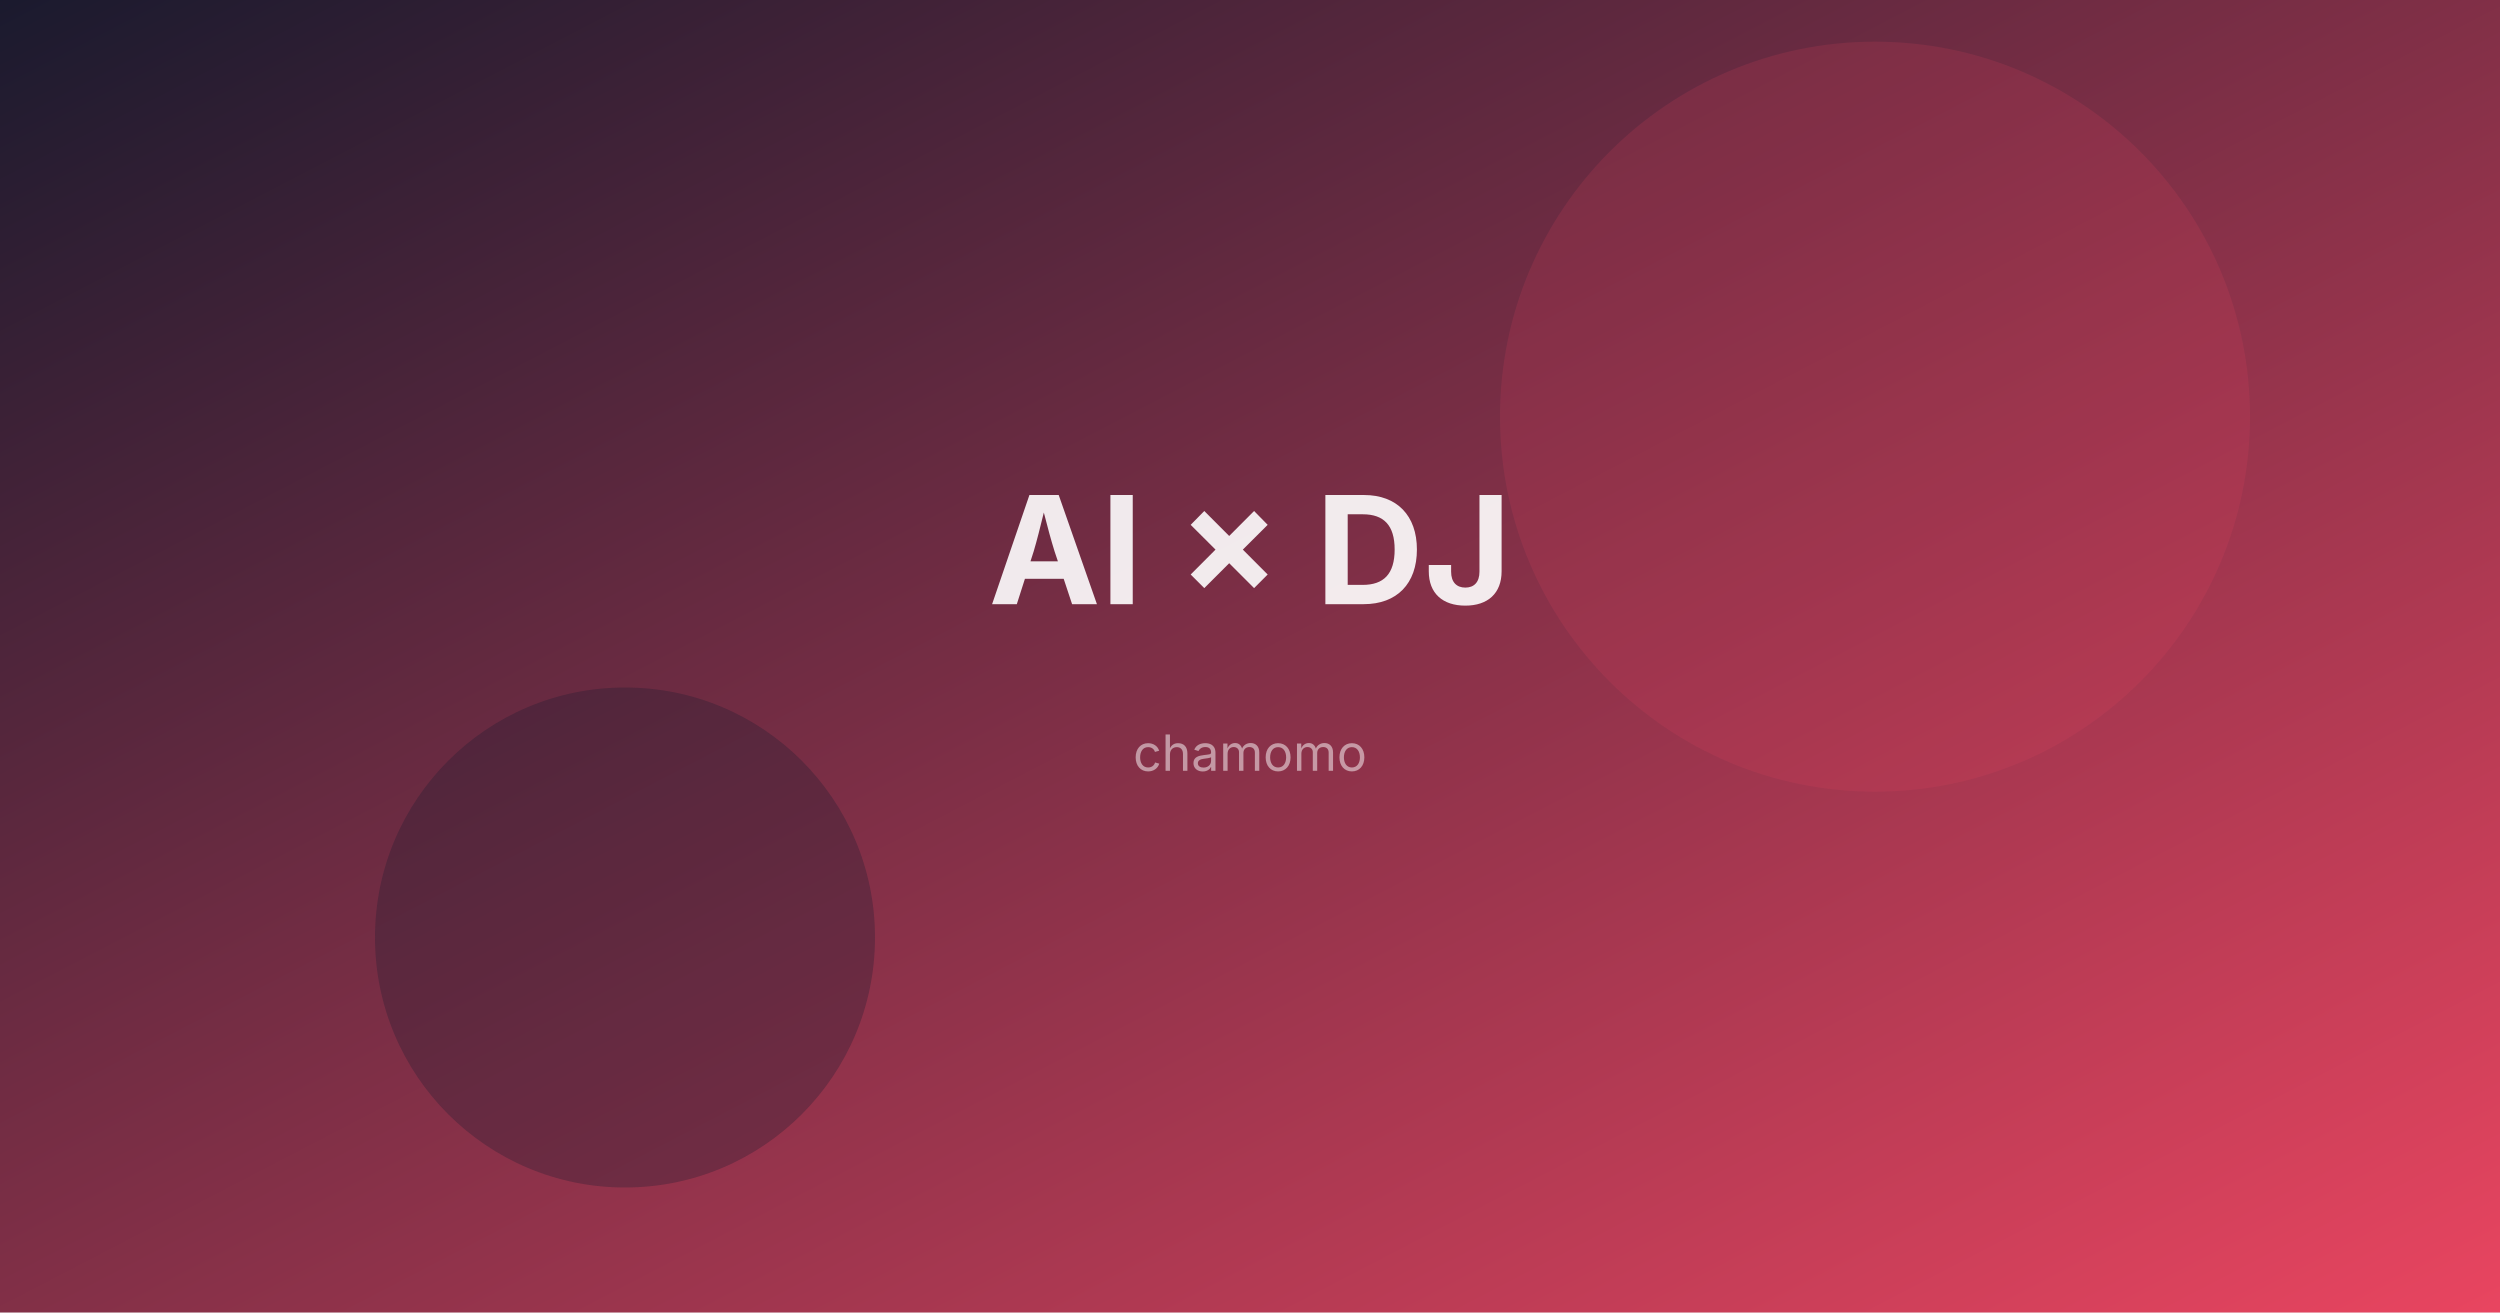
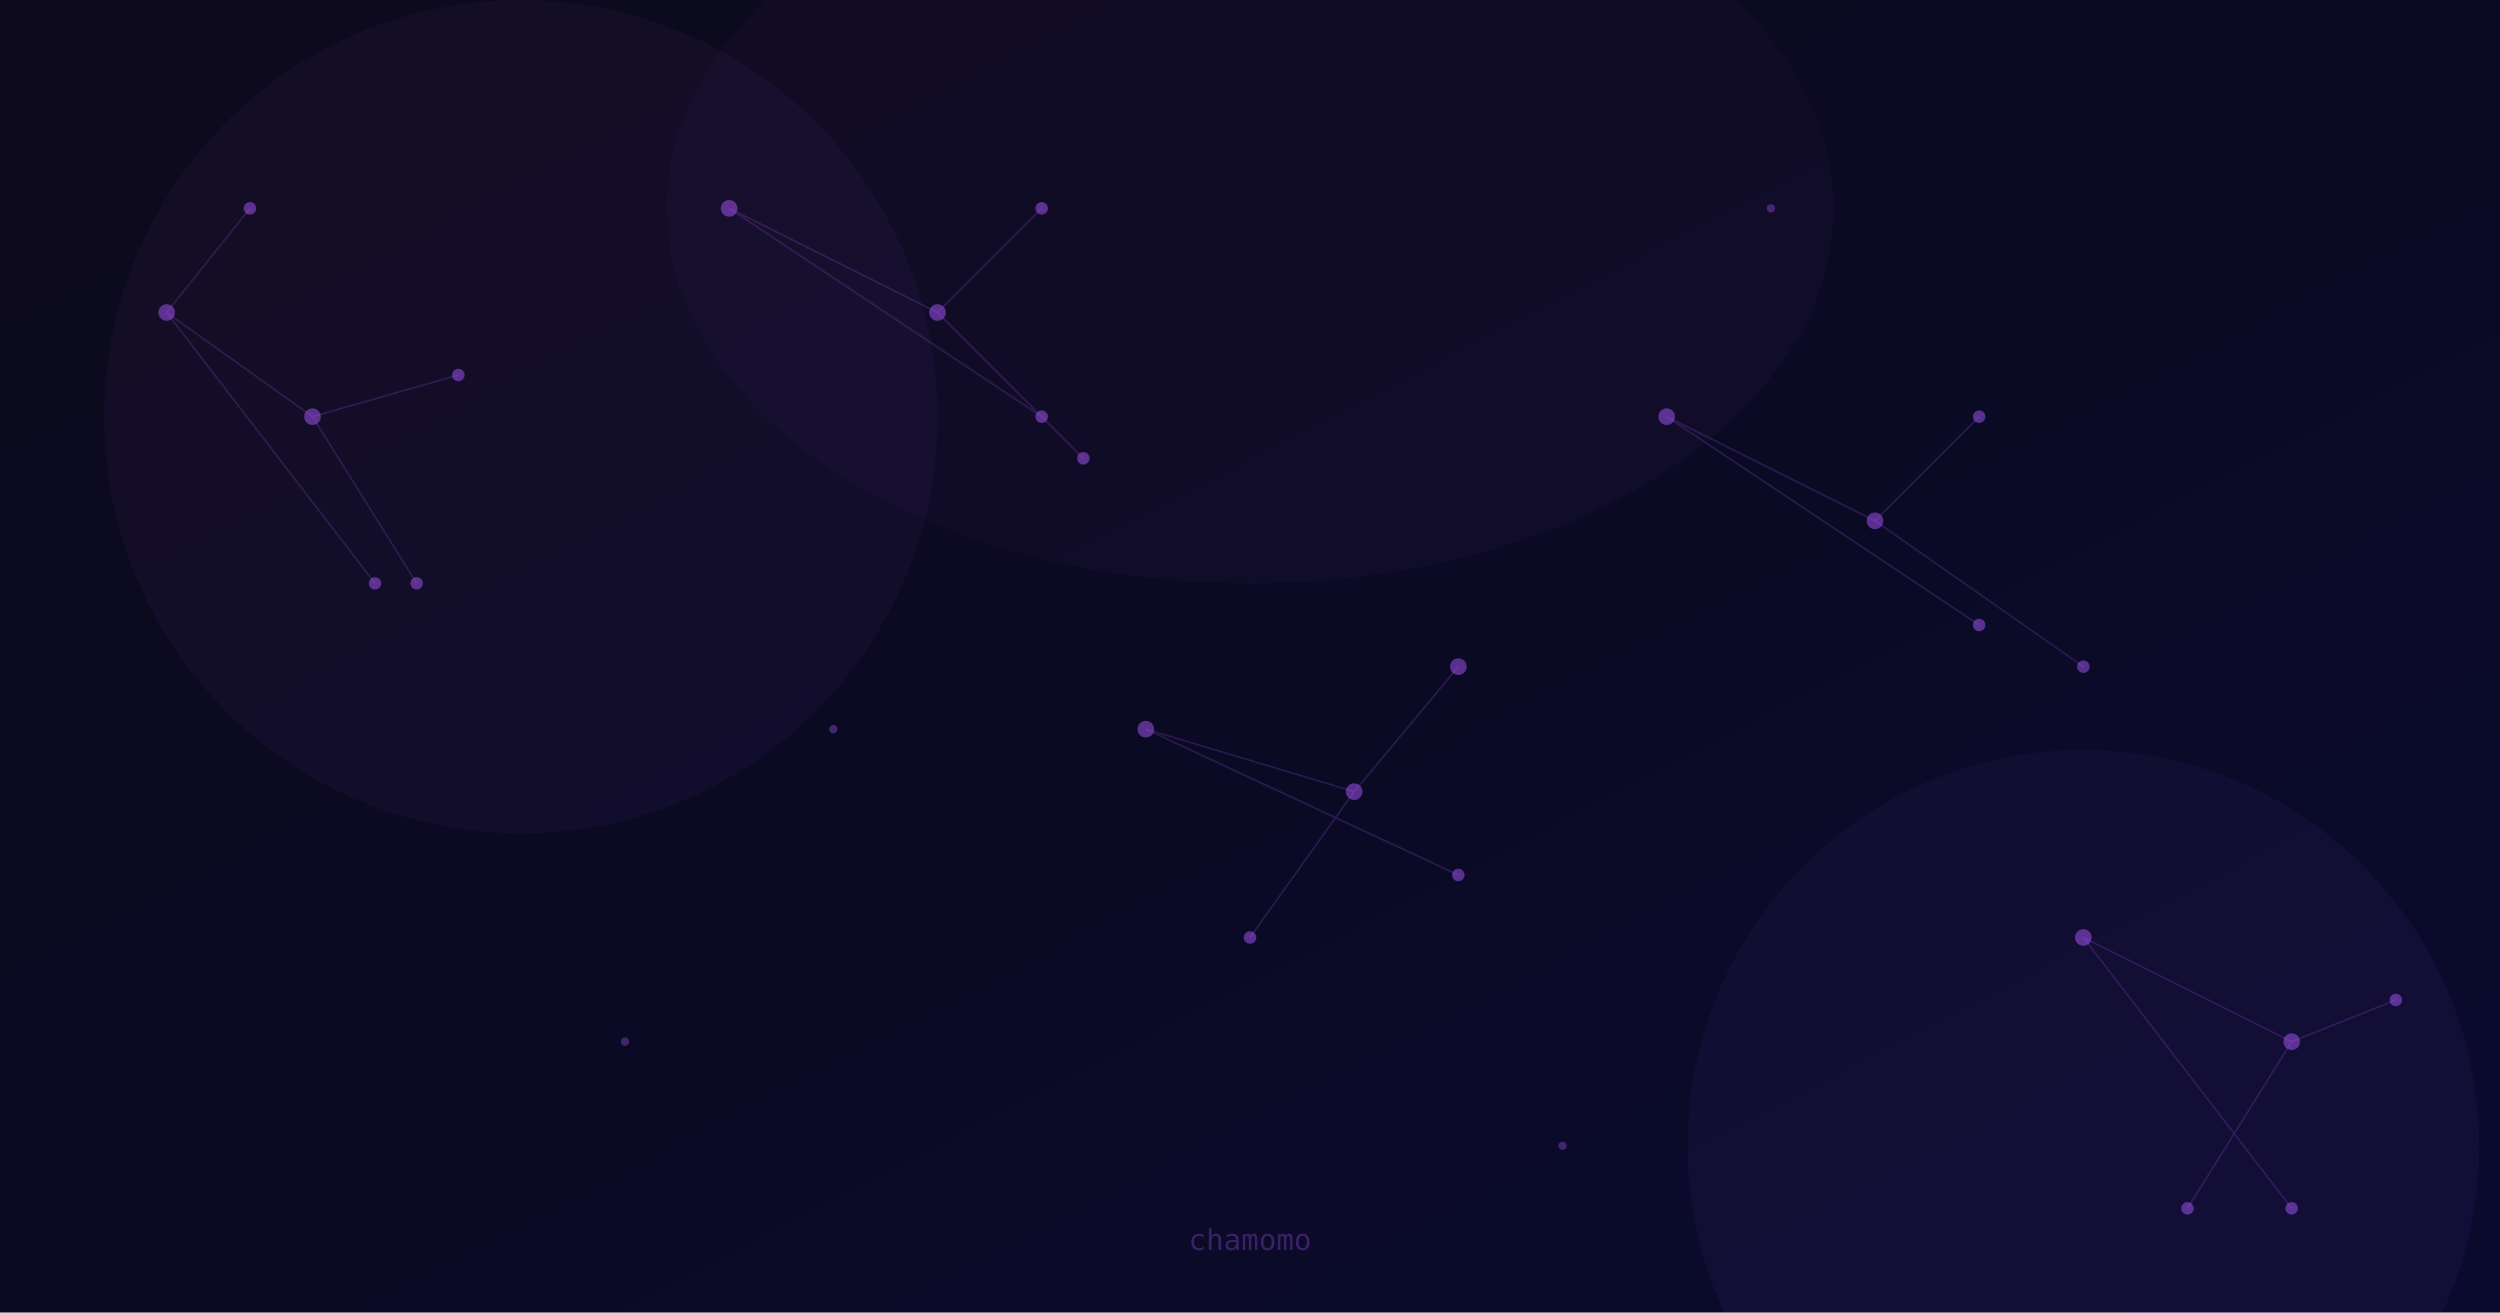
<svg xmlns="http://www.w3.org/2000/svg" width="1200" height="630" viewBox="0 0 1200 630">
  <defs>
-     <linearGradient id="bg" x1="0%" y1="0%" x2="100%" y2="100%">
-       <stop offset="0%" style="stop-color:#1a1a2e;stop-opacity:1" />
-       <stop offset="100%" style="stop-color:#e94560;stop-opacity:1" />
+     <linearGradient id="bgGrad" x1="0%" y1="0%" x2="100%" y2="100%">
+       <stop offset="0%" style="stop-color:#0c0a1a;stop-opacity:1" />
+       <stop offset="100%" style="stop-color:#0a0a2e;stop-opacity:1" />
    </linearGradient>
  </defs>
-   <rect width="1200" height="630" fill="url(#bg)" />
-   <circle cx="900" cy="200" r="180" fill="#e94560" opacity="0.15" />
-   <circle cx="300" cy="450" r="120" fill="#1a1a2e" opacity="0.3" />
-   <text x="600" y="290" font-family="system-ui,-apple-system,sans-serif" font-size="72" font-weight="700" fill="white" text-anchor="middle" opacity="0.9">AI × DJ</text>
-   <text x="600" y="370" font-family="system-ui,-apple-system,sans-serif" font-size="24" fill="white" text-anchor="middle" opacity="0.5">chamomo</text>
+   <rect width="1200" height="630" fill="url(#bgGrad)" />
+   <circle cx="250" cy="200" r="200" fill="#a855f7" opacity="0.04" />
+   <circle cx="1000" cy="550" r="190" fill="#a855f7" opacity="0.05" />
+   <ellipse cx="600" cy="100" rx="280" ry="180" fill="#a855f7" opacity="0.03" />
+   <g stroke="#a855f7" stroke-width="0.8" fill="none" opacity="0.2">
+     <line x1="80" y1="150" x2="150" y2="200" />
+     <line x1="80" y1="150" x2="120" y2="100" />
+     <line x1="150" y1="200" x2="220" y2="180" />
+     <line x1="150" y1="200" x2="200" y2="280" />
+     <line x1="80" y1="150" x2="180" y2="280" />
+     <line x1="350" y1="100" x2="450" y2="150" />
+     <line x1="450" y1="150" x2="500" y2="100" />
+     <line x1="350" y1="100" x2="500" y2="200" />
+     <line x1="450" y1="150" x2="520" y2="220" />
+     <line x1="550" y1="350" x2="650" y2="380" />
+     <line x1="650" y1="380" x2="700" y2="320" />
+     <line x1="550" y1="350" x2="700" y2="420" />
+     <line x1="600" y1="450" x2="650" y2="380" />
+     <line x1="800" y1="200" x2="900" y2="250" />
+     <line x1="900" y1="250" x2="950" y2="200" />
+     <line x1="800" y1="200" x2="950" y2="300" />
+     <line x1="900" y1="250" x2="1000" y2="320" />
+     <line x1="1000" y1="450" x2="1100" y2="500" />
+     <line x1="1100" y1="500" x2="1150" y2="480" />
+     <line x1="1000" y1="450" x2="1100" y2="580" />
+     <line x1="1100" y1="500" x2="1050" y2="580" />
+   </g>
+   <g fill="#a855f7" opacity="0.5">
+     <circle cx="80" cy="150" r="4" />
+     <circle cx="150" cy="200" r="4" />
+     <circle cx="120" cy="100" r="3" />
+     <circle cx="220" cy="180" r="3" />
+     <circle cx="200" cy="280" r="3" />
+     <circle cx="180" cy="280" r="3" />
+     <circle cx="350" cy="100" r="4" />
+     <circle cx="450" cy="150" r="4" />
+     <circle cx="500" cy="100" r="3" />
+     <circle cx="500" cy="200" r="3" />
+     <circle cx="520" cy="220" r="3" />
+     <circle cx="550" cy="350" r="4" />
+     <circle cx="650" cy="380" r="4" />
+     <circle cx="700" cy="320" r="4" />
+     <circle cx="700" cy="420" r="3" />
+     <circle cx="600" cy="450" r="3" />
+     <circle cx="800" cy="200" r="4" />
+     <circle cx="900" cy="250" r="4" />
+     <circle cx="950" cy="200" r="3" />
+     <circle cx="950" cy="300" r="3" />
+     <circle cx="1000" cy="320" r="3" />
+     <circle cx="1000" cy="450" r="4" />
+     <circle cx="1100" cy="500" r="4" />
+     <circle cx="1150" cy="480" r="3" />
+     <circle cx="1100" cy="580" r="3" />
+     <circle cx="1050" cy="580" r="3" />
+   </g>
+   <g fill="#a855f7" opacity="0.35">
+     <circle cx="400" cy="350" r="2" />
+     <circle cx="850" cy="100" r="2" />
+     <circle cx="300" cy="500" r="2" />
+     <circle cx="750" cy="550" r="2" />
+   </g>
+   <text x="600" y="600" font-family="monospace" font-size="14" fill="#a855f7" opacity="0.3" text-anchor="middle">chamomo</text>
</svg>
